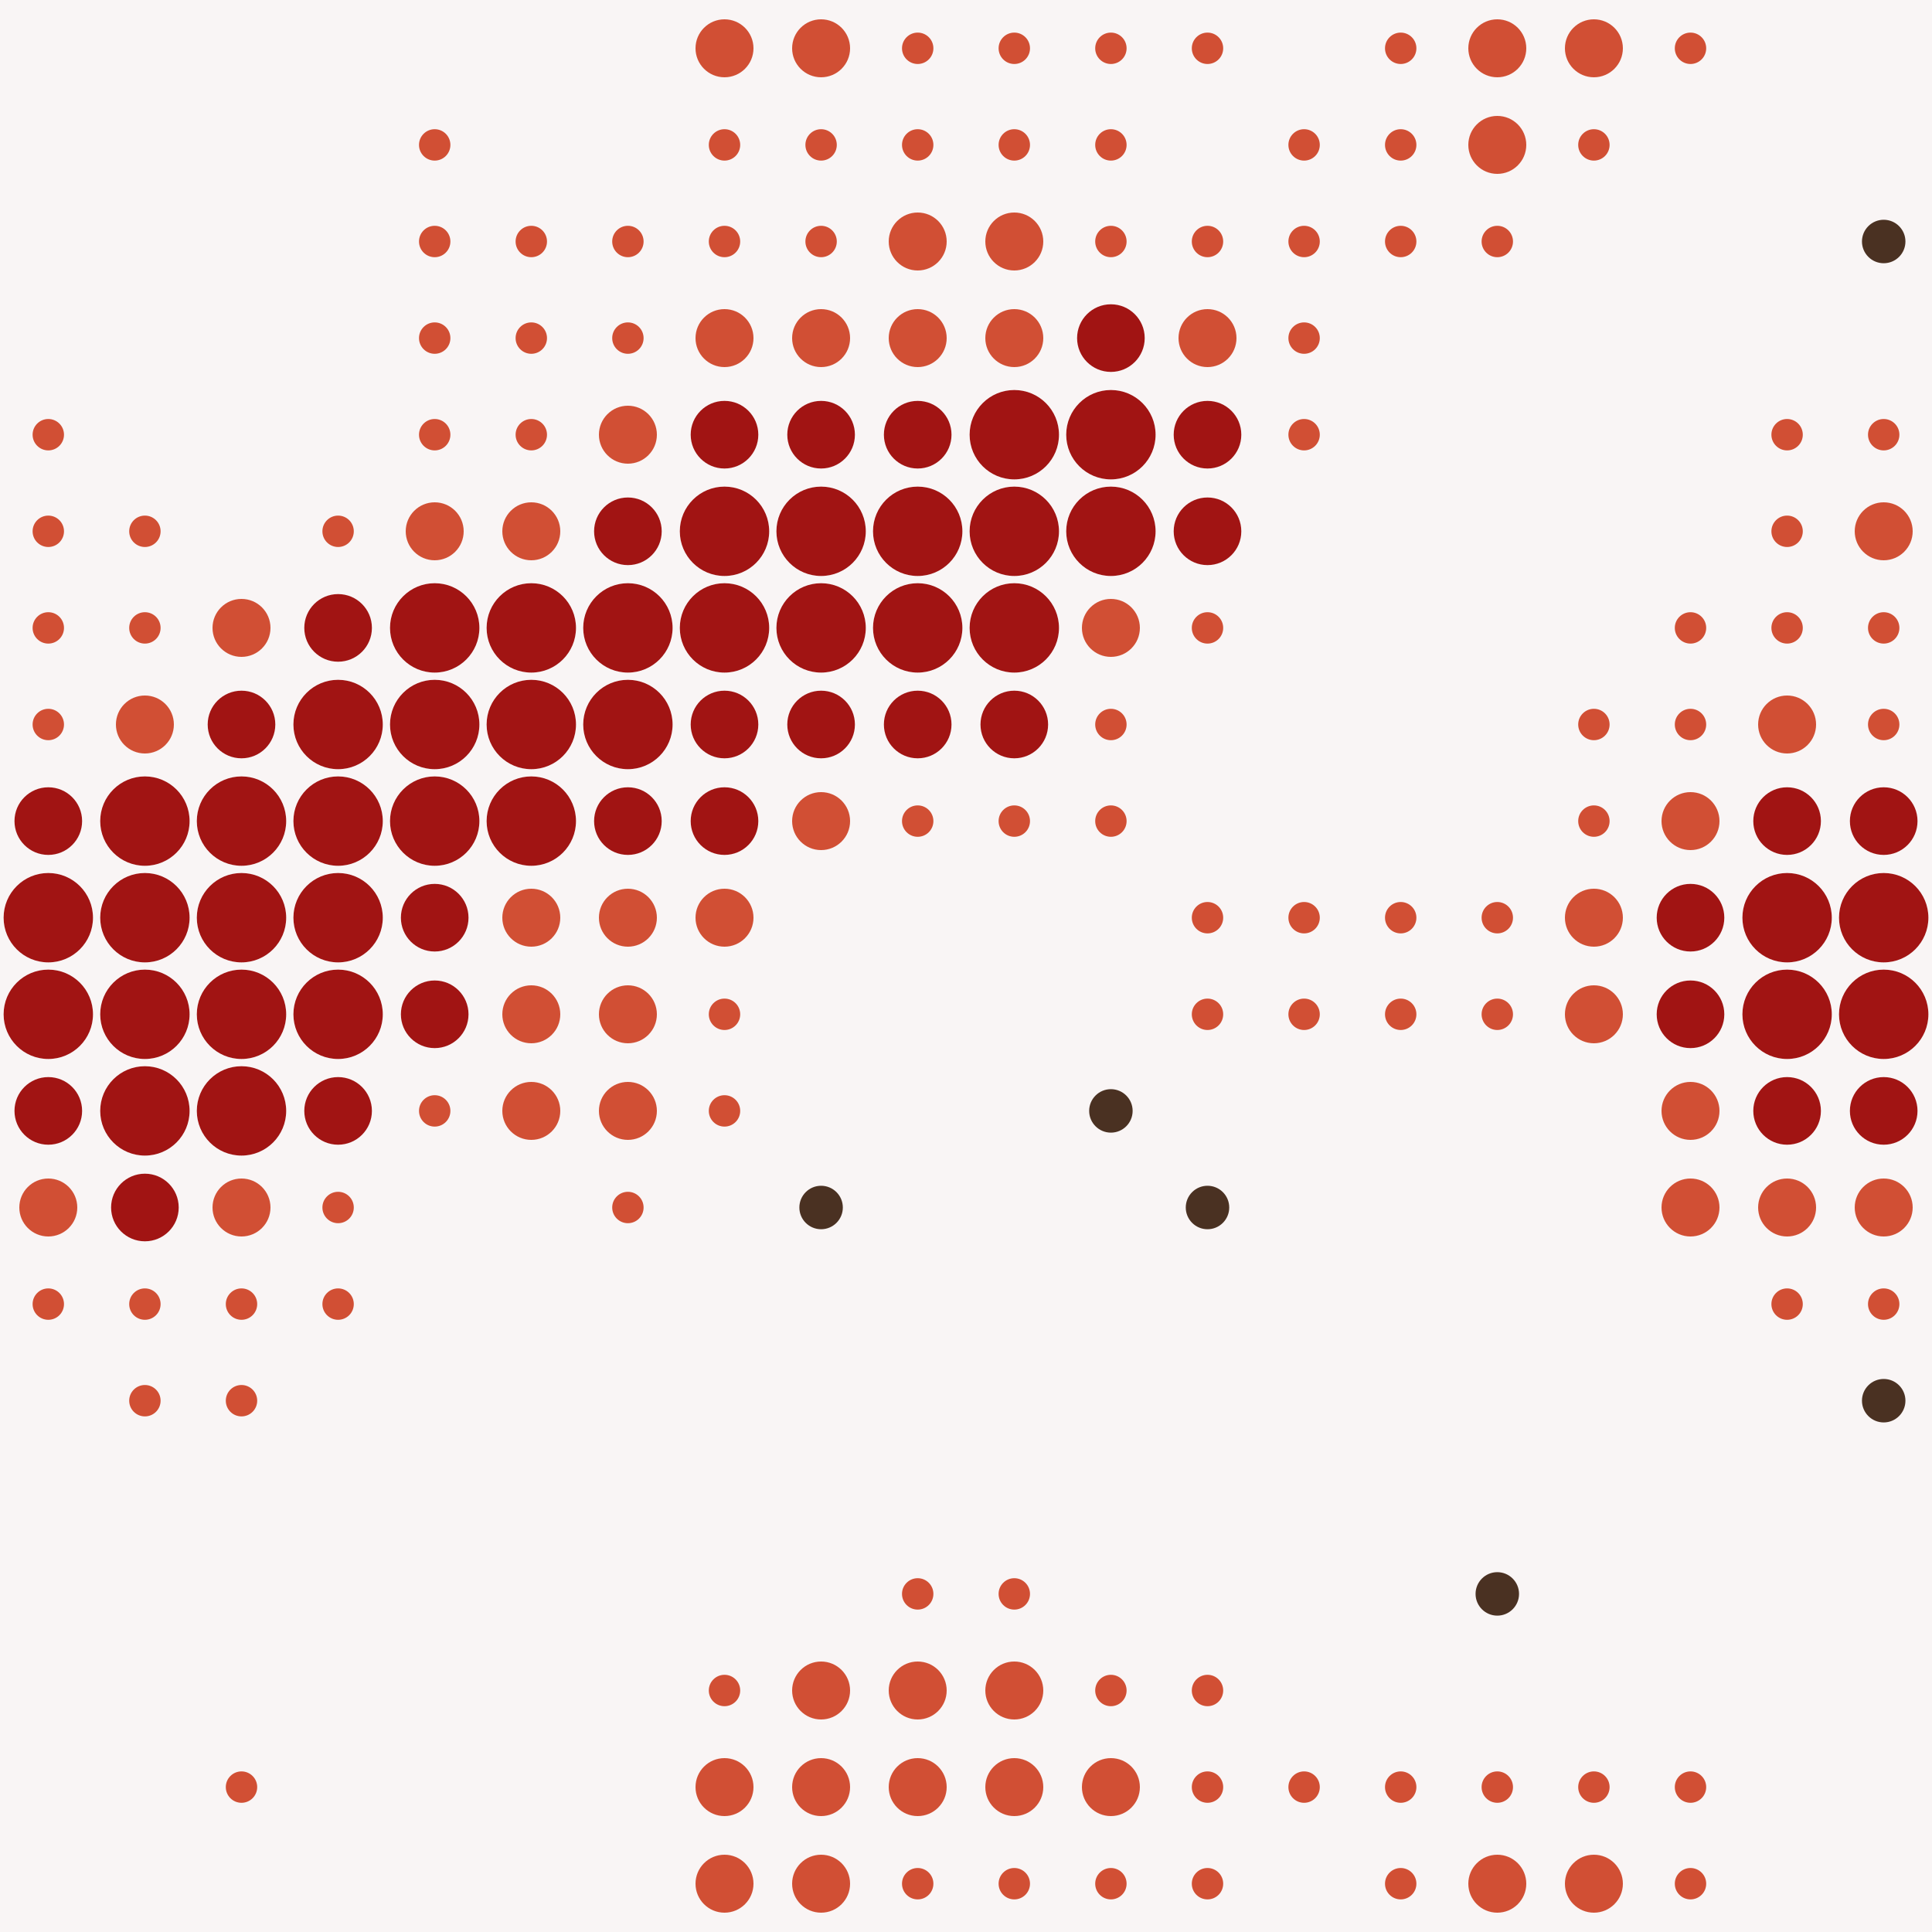
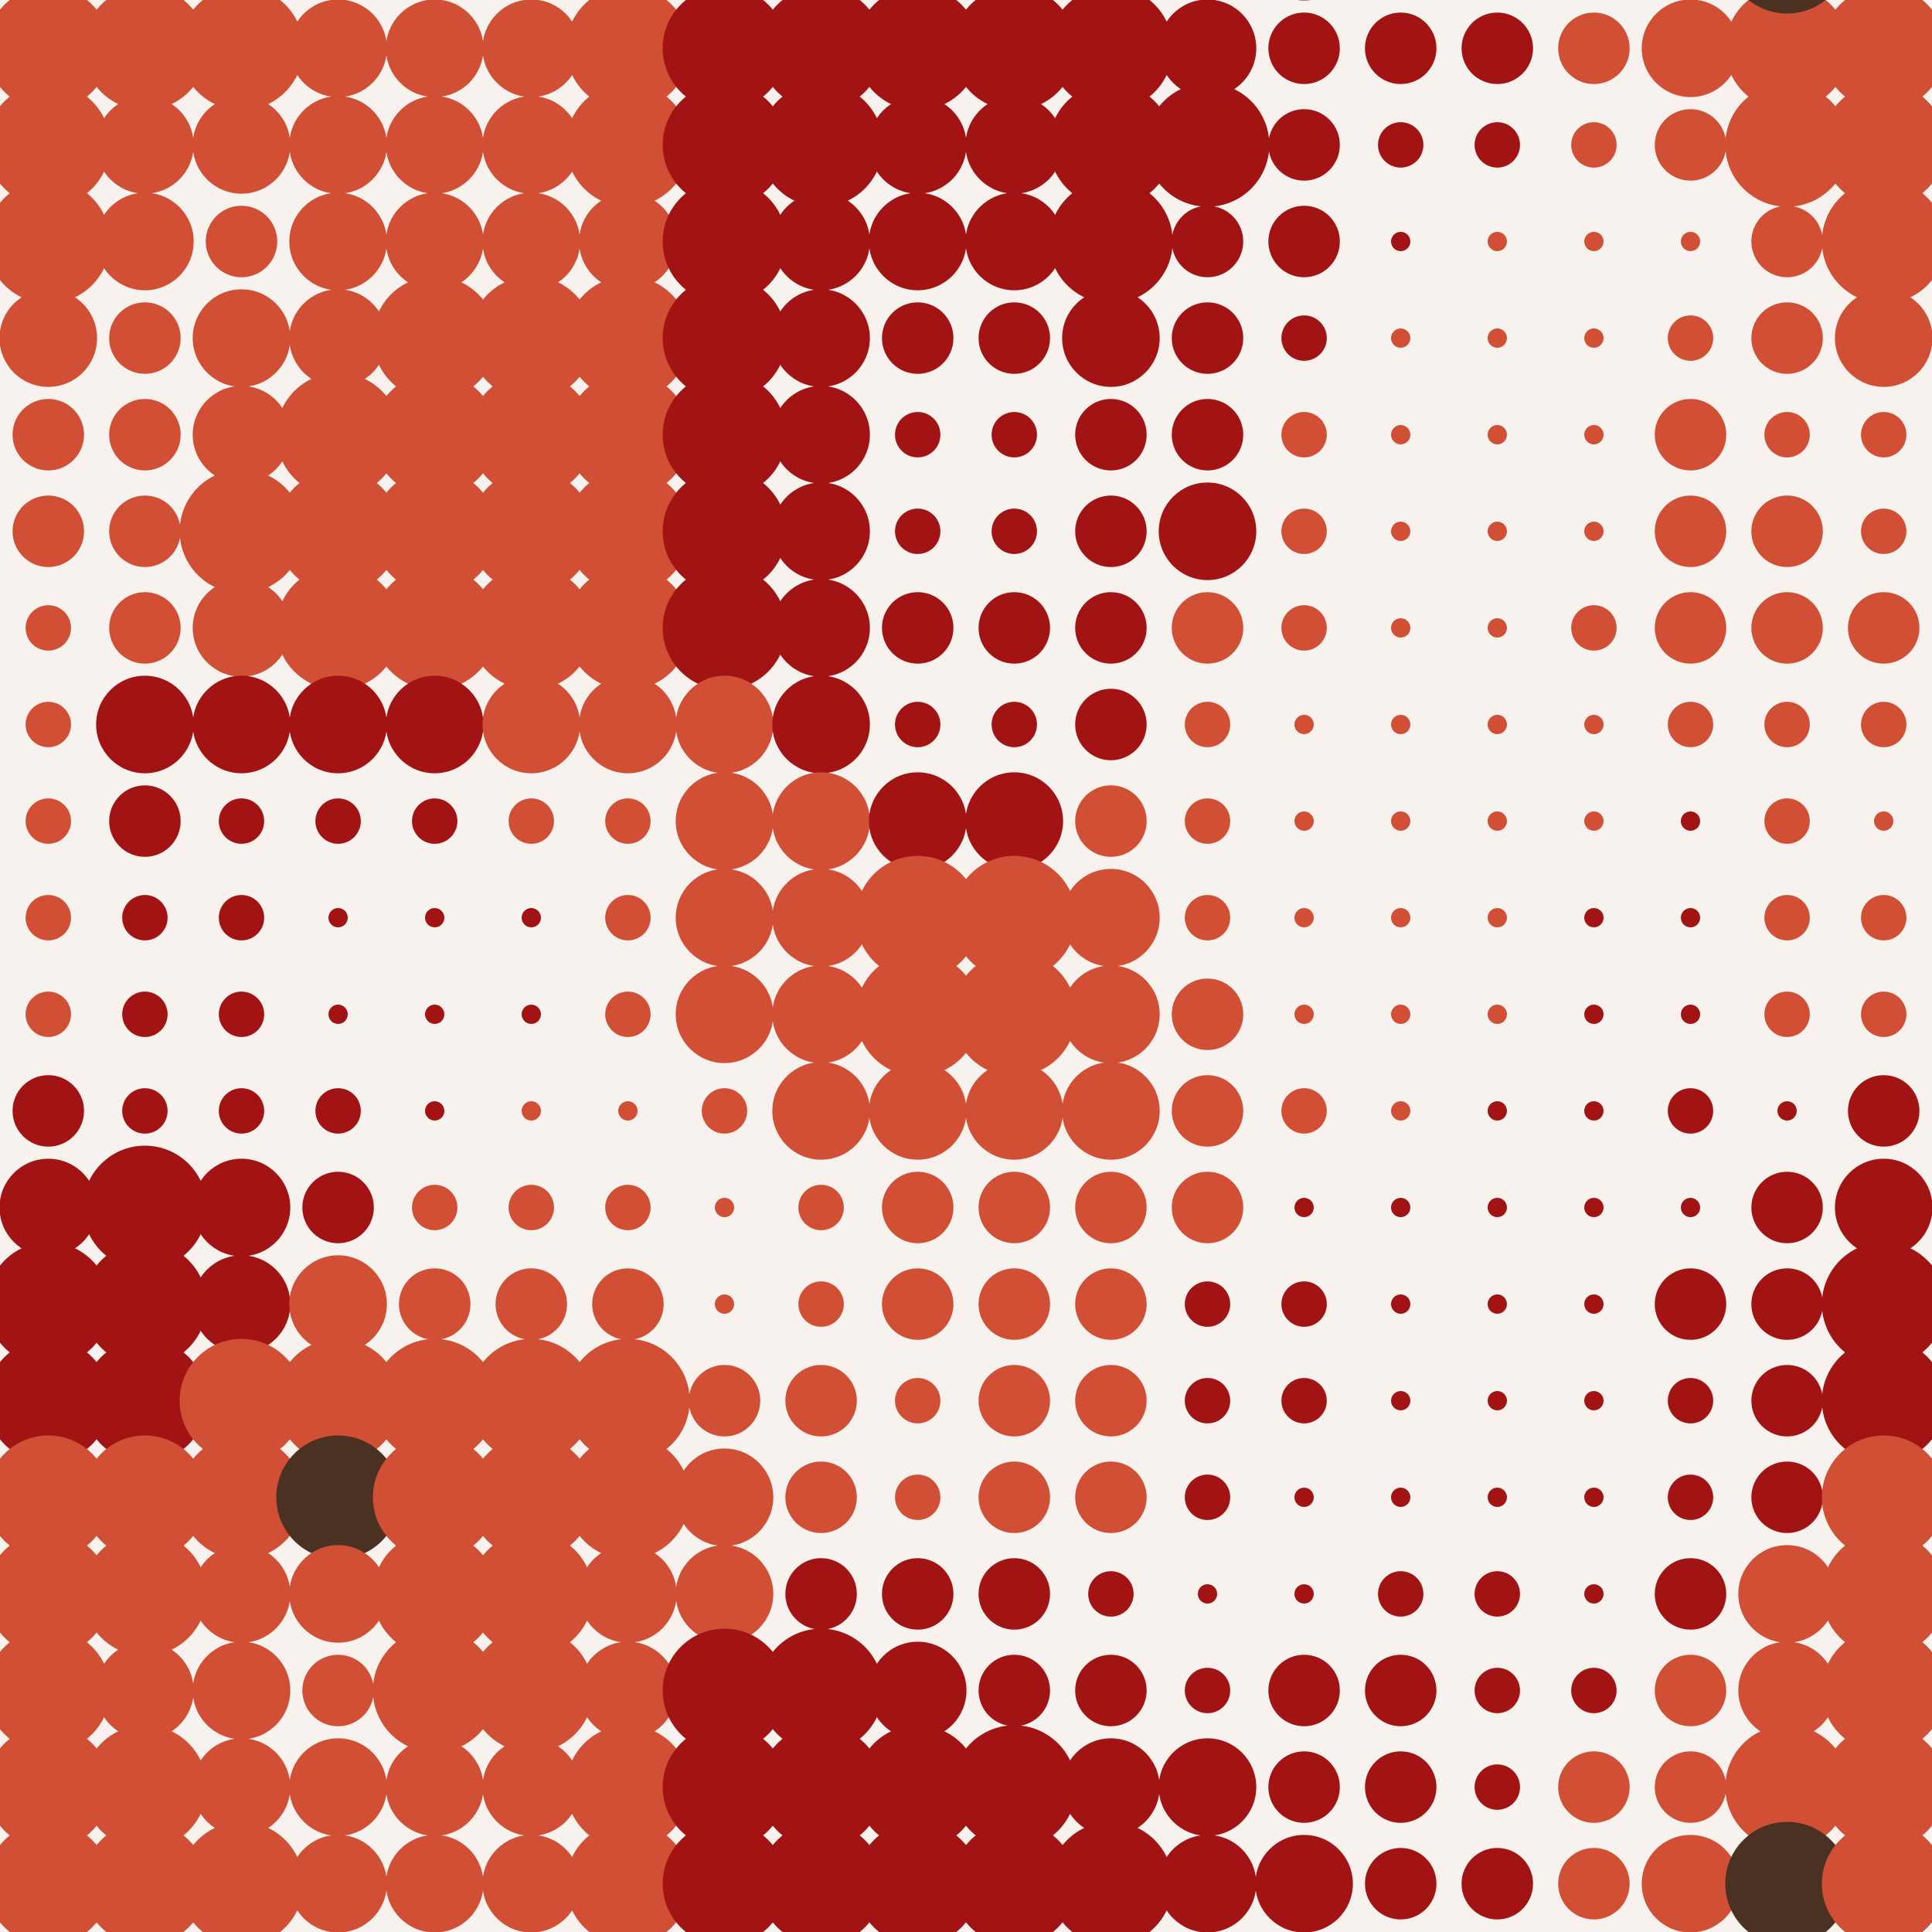
- <svg xmlns="http://www.w3.org/2000/svg" width="160" height="160" viewBox="0 0 160 160">
-   <rect width="160" height="160" fill="#f9f5f5" />
-   <circle cx="60" cy="4" r="2.4" fill="#d14f34" />
-   <circle cx="68" cy="4" r="2.4" fill="#d14f34" />
-   <circle cx="76" cy="4" r="1.3" fill="#d14f34" />
-   <circle cx="84" cy="4" r="1.3" fill="#d14f34" />
-   <circle cx="92" cy="4" r="1.3" fill="#d14f34" />
-   <circle cx="100" cy="4" r="1.3" fill="#d14f34" />
-   <circle cx="116" cy="4" r="1.3" fill="#d14f34" />
-   <circle cx="124" cy="4" r="2.4" fill="#d14f34" />
-   <circle cx="132" cy="4" r="2.4" fill="#d14f34" />
-   <circle cx="140" cy="4" r="1.3" fill="#d14f34" />
-   <circle cx="36" cy="12" r="1.3" fill="#d14f34" />
-   <circle cx="60" cy="12" r="1.3" fill="#d14f34" />
-   <circle cx="68" cy="12" r="1.3" fill="#d14f34" />
-   <circle cx="76" cy="12" r="1.3" fill="#d14f34" />
-   <circle cx="84" cy="12" r="1.3" fill="#d14f34" />
-   <circle cx="92" cy="12" r="1.3" fill="#d14f34" />
-   <circle cx="108" cy="12" r="1.3" fill="#d14f34" />
-   <circle cx="116" cy="12" r="1.3" fill="#d14f34" />
-   <circle cx="124" cy="12" r="2.4" fill="#d14f34" />
-   <circle cx="132" cy="12" r="1.3" fill="#d14f34" />
-   <circle cx="36" cy="20" r="1.3" fill="#d14f34" />
-   <circle cx="44" cy="20" r="1.3" fill="#d14f34" />
-   <circle cx="52" cy="20" r="1.3" fill="#d14f34" />
-   <circle cx="60" cy="20" r="1.3" fill="#d14f34" />
-   <circle cx="68" cy="20" r="1.3" fill="#d14f34" />
-   <circle cx="76" cy="20" r="2.4" fill="#d14f34" />
-   <circle cx="84" cy="20" r="2.4" fill="#d14f34" />
-   <circle cx="92" cy="20" r="1.3" fill="#d14f34" />
-   <circle cx="100" cy="20" r="1.3" fill="#d14f34" />
-   <circle cx="108" cy="20" r="1.3" fill="#d14f34" />
-   <circle cx="116" cy="20" r="1.3" fill="#d14f34" />
-   <circle cx="124" cy="20" r="1.3" fill="#d14f34" />
-   <circle cx="36" cy="28" r="1.3" fill="#d14f34" />
-   <circle cx="44" cy="28" r="1.3" fill="#d14f34" />
-   <circle cx="52" cy="28" r="1.3" fill="#d14f34" />
-   <circle cx="60" cy="28" r="2.4" fill="#d14f34" />
-   <circle cx="68" cy="28" r="2.4" fill="#d14f34" />
-   <circle cx="76" cy="28" r="2.4" fill="#d14f34" />
-   <circle cx="84" cy="28" r="2.4" fill="#d14f34" />
-   <circle cx="92" cy="28" r="2.8" fill="#a11413" />
-   <circle cx="100" cy="28" r="2.4" fill="#d14f34" />
-   <circle cx="108" cy="28" r="1.3" fill="#d14f34" />
-   <circle cx="4" cy="36" r="1.3" fill="#d14f34" />
-   <circle cx="36" cy="36" r="1.3" fill="#d14f34" />
-   <circle cx="44" cy="36" r="1.3" fill="#d14f34" />
-   <circle cx="52" cy="36" r="2.4" fill="#d14f34" />
-   <circle cx="60" cy="36" r="2.8" fill="#a11413" />
-   <circle cx="68" cy="36" r="2.8" fill="#a11413" />
-   <circle cx="76" cy="36" r="2.8" fill="#a11413" />
-   <circle cx="84" cy="36" r="3.7" fill="#a11413" />
-   <circle cx="92" cy="36" r="3.7" fill="#a11413" />
-   <circle cx="100" cy="36" r="2.8" fill="#a11413" />
-   <circle cx="108" cy="36" r="1.3" fill="#d14f34" />
-   <circle cx="148" cy="36" r="1.3" fill="#d14f34" />
-   <circle cx="156" cy="36" r="1.3" fill="#d14f34" />
-   <circle cx="4" cy="44" r="1.3" fill="#d14f34" />
-   <circle cx="12" cy="44" r="1.3" fill="#d14f34" />
-   <circle cx="28" cy="44" r="1.3" fill="#d14f34" />
-   <circle cx="36" cy="44" r="2.4" fill="#d14f34" />
-   <circle cx="44" cy="44" r="2.4" fill="#d14f34" />
-   <circle cx="52" cy="44" r="2.8" fill="#a11413" />
-   <circle cx="60" cy="44" r="3.7" fill="#a11413" />
-   <circle cx="68" cy="44" r="3.7" fill="#a11413" />
-   <circle cx="76" cy="44" r="3.7" fill="#a11413" />
-   <circle cx="84" cy="44" r="3.7" fill="#a11413" />
-   <circle cx="92" cy="44" r="3.7" fill="#a11413" />
-   <circle cx="100" cy="44" r="2.8" fill="#a11413" />
-   <circle cx="148" cy="44" r="1.3" fill="#d14f34" />
-   <circle cx="156" cy="44" r="2.4" fill="#d14f34" />
-   <circle cx="4" cy="52" r="1.3" fill="#d14f34" />
-   <circle cx="12" cy="52" r="1.3" fill="#d14f34" />
-   <circle cx="20" cy="52" r="2.4" fill="#d14f34" />
-   <circle cx="28" cy="52" r="2.8" fill="#a11413" />
-   <circle cx="36" cy="52" r="3.7" fill="#a11413" />
-   <circle cx="44" cy="52" r="3.7" fill="#a11413" />
-   <circle cx="52" cy="52" r="3.7" fill="#a11413" />
-   <circle cx="60" cy="52" r="3.7" fill="#a11413" />
-   <circle cx="68" cy="52" r="3.7" fill="#a11413" />
-   <circle cx="76" cy="52" r="3.7" fill="#a11413" />
-   <circle cx="84" cy="52" r="3.7" fill="#a11413" />
-   <circle cx="92" cy="52" r="2.4" fill="#d14f34" />
-   <circle cx="100" cy="52" r="1.3" fill="#d14f34" />
-   <circle cx="140" cy="52" r="1.3" fill="#d14f34" />
-   <circle cx="148" cy="52" r="1.3" fill="#d14f34" />
-   <circle cx="156" cy="52" r="1.3" fill="#d14f34" />
-   <circle cx="4" cy="60" r="1.3" fill="#d14f34" />
-   <circle cx="12" cy="60" r="2.4" fill="#d14f34" />
-   <circle cx="20" cy="60" r="2.8" fill="#a11413" />
-   <circle cx="28" cy="60" r="3.7" fill="#a11413" />
-   <circle cx="36" cy="60" r="3.7" fill="#a11413" />
-   <circle cx="44" cy="60" r="3.7" fill="#a11413" />
-   <circle cx="52" cy="60" r="3.7" fill="#a11413" />
-   <circle cx="60" cy="60" r="2.8" fill="#a11413" />
-   <circle cx="68" cy="60" r="2.8" fill="#a11413" />
-   <circle cx="76" cy="60" r="2.8" fill="#a11413" />
-   <circle cx="84" cy="60" r="2.8" fill="#a11413" />
-   <circle cx="92" cy="60" r="1.3" fill="#d14f34" />
-   <circle cx="132" cy="60" r="1.3" fill="#d14f34" />
-   <circle cx="140" cy="60" r="1.3" fill="#d14f34" />
-   <circle cx="148" cy="60" r="2.4" fill="#d14f34" />
-   <circle cx="156" cy="60" r="1.3" fill="#d14f34" />
-   <circle cx="4" cy="68" r="2.8" fill="#a11413" />
-   <circle cx="12" cy="68" r="3.7" fill="#a11413" />
-   <circle cx="20" cy="68" r="3.7" fill="#a11413" />
-   <circle cx="28" cy="68" r="3.7" fill="#a11413" />
-   <circle cx="36" cy="68" r="3.7" fill="#a11413" />
-   <circle cx="44" cy="68" r="3.7" fill="#a11413" />
-   <circle cx="52" cy="68" r="2.8" fill="#a11413" />
-   <circle cx="60" cy="68" r="2.8" fill="#a11413" />
-   <circle cx="68" cy="68" r="2.4" fill="#d14f34" />
-   <circle cx="76" cy="68" r="1.3" fill="#d14f34" />
-   <circle cx="84" cy="68" r="1.3" fill="#d14f34" />
-   <circle cx="92" cy="68" r="1.3" fill="#d14f34" />
-   <circle cx="132" cy="68" r="1.3" fill="#d14f34" />
-   <circle cx="140" cy="68" r="2.4" fill="#d14f34" />
-   <circle cx="148" cy="68" r="2.8" fill="#a11413" />
-   <circle cx="156" cy="68" r="2.8" fill="#a11413" />
-   <circle cx="4" cy="76" r="3.7" fill="#a11413" />
-   <circle cx="12" cy="76" r="3.7" fill="#a11413" />
-   <circle cx="20" cy="76" r="3.7" fill="#a11413" />
-   <circle cx="28" cy="76" r="3.7" fill="#a11413" />
-   <circle cx="36" cy="76" r="2.8" fill="#a11413" />
-   <circle cx="44" cy="76" r="2.4" fill="#d14f34" />
-   <circle cx="52" cy="76" r="2.4" fill="#d14f34" />
-   <circle cx="60" cy="76" r="2.4" fill="#d14f34" />
-   <circle cx="100" cy="76" r="1.3" fill="#d14f34" />
-   <circle cx="108" cy="76" r="1.3" fill="#d14f34" />
-   <circle cx="116" cy="76" r="1.3" fill="#d14f34" />
-   <circle cx="124" cy="76" r="1.3" fill="#d14f34" />
-   <circle cx="132" cy="76" r="2.4" fill="#d14f34" />
-   <circle cx="140" cy="76" r="2.8" fill="#a11413" />
-   <circle cx="148" cy="76" r="3.7" fill="#a11413" />
-   <circle cx="156" cy="76" r="3.7" fill="#a11413" />
-   <circle cx="4" cy="84" r="3.7" fill="#a11413" />
-   <circle cx="12" cy="84" r="3.7" fill="#a11413" />
-   <circle cx="20" cy="84" r="3.7" fill="#a11413" />
-   <circle cx="28" cy="84" r="3.7" fill="#a11413" />
-   <circle cx="36" cy="84" r="2.8" fill="#a11413" />
-   <circle cx="44" cy="84" r="2.4" fill="#d14f34" />
-   <circle cx="52" cy="84" r="2.4" fill="#d14f34" />
-   <circle cx="60" cy="84" r="1.3" fill="#d14f34" />
-   <circle cx="100" cy="84" r="1.3" fill="#d14f34" />
-   <circle cx="108" cy="84" r="1.3" fill="#d14f34" />
-   <circle cx="116" cy="84" r="1.3" fill="#d14f34" />
-   <circle cx="124" cy="84" r="1.3" fill="#d14f34" />
-   <circle cx="132" cy="84" r="2.4" fill="#d14f34" />
-   <circle cx="140" cy="84" r="2.8" fill="#a11413" />
-   <circle cx="148" cy="84" r="3.7" fill="#a11413" />
-   <circle cx="156" cy="84" r="3.7" fill="#a11413" />
-   <circle cx="4" cy="92" r="2.8" fill="#a11413" />
-   <circle cx="12" cy="92" r="3.7" fill="#a11413" />
-   <circle cx="20" cy="92" r="3.7" fill="#a11413" />
-   <circle cx="28" cy="92" r="2.8" fill="#a11413" />
-   <circle cx="36" cy="92" r="1.3" fill="#d14f34" />
-   <circle cx="44" cy="92" r="2.4" fill="#d14f34" />
-   <circle cx="52" cy="92" r="2.4" fill="#d14f34" />
-   <circle cx="60" cy="92" r="1.3" fill="#d14f34" />
-   <circle cx="140" cy="92" r="2.4" fill="#d14f34" />
-   <circle cx="148" cy="92" r="2.8" fill="#a11413" />
-   <circle cx="156" cy="92" r="2.8" fill="#a11413" />
-   <circle cx="4" cy="100" r="2.4" fill="#d14f34" />
-   <circle cx="12" cy="100" r="2.8" fill="#a11413" />
-   <circle cx="20" cy="100" r="2.4" fill="#d14f34" />
-   <circle cx="28" cy="100" r="1.3" fill="#d14f34" />
-   <circle cx="52" cy="100" r="1.3" fill="#d14f34" />
-   <circle cx="140" cy="100" r="2.4" fill="#d14f34" />
-   <circle cx="148" cy="100" r="2.4" fill="#d14f34" />
-   <circle cx="156" cy="100" r="2.4" fill="#d14f34" />
-   <circle cx="4" cy="108" r="1.3" fill="#d14f34" />
-   <circle cx="12" cy="108" r="1.3" fill="#d14f34" />
-   <circle cx="20" cy="108" r="1.3" fill="#d14f34" />
-   <circle cx="28" cy="108" r="1.3" fill="#d14f34" />
-   <circle cx="148" cy="108" r="1.3" fill="#d14f34" />
-   <circle cx="156" cy="108" r="1.3" fill="#d14f34" />
-   <circle cx="12" cy="116" r="1.3" fill="#d14f34" />
-   <circle cx="20" cy="116" r="1.3" fill="#d14f34" />
-   <circle cx="76" cy="132" r="1.3" fill="#d14f34" />
-   <circle cx="84" cy="132" r="1.3" fill="#d14f34" />
-   <circle cx="60" cy="140" r="1.3" fill="#d14f34" />
-   <circle cx="68" cy="140" r="2.4" fill="#d14f34" />
-   <circle cx="76" cy="140" r="2.4" fill="#d14f34" />
-   <circle cx="84" cy="140" r="2.4" fill="#d14f34" />
-   <circle cx="92" cy="140" r="1.3" fill="#d14f34" />
-   <circle cx="100" cy="140" r="1.3" fill="#d14f34" />
-   <circle cx="20" cy="148" r="1.3" fill="#d14f34" />
-   <circle cx="60" cy="148" r="2.4" fill="#d14f34" />
-   <circle cx="68" cy="148" r="2.4" fill="#d14f34" />
-   <circle cx="76" cy="148" r="2.4" fill="#d14f34" />
-   <circle cx="84" cy="148" r="2.4" fill="#d14f34" />
-   <circle cx="92" cy="148" r="2.4" fill="#d14f34" />
-   <circle cx="100" cy="148" r="1.3" fill="#d14f34" />
-   <circle cx="108" cy="148" r="1.3" fill="#d14f34" />
-   <circle cx="116" cy="148" r="1.3" fill="#d14f34" />
-   <circle cx="124" cy="148" r="1.3" fill="#d14f34" />
-   <circle cx="132" cy="148" r="1.3" fill="#d14f34" />
-   <circle cx="140" cy="148" r="1.3" fill="#d14f34" />
-   <circle cx="60" cy="156" r="2.4" fill="#d14f34" />
-   <circle cx="68" cy="156" r="2.4" fill="#d14f34" />
-   <circle cx="76" cy="156" r="1.3" fill="#d14f34" />
-   <circle cx="84" cy="156" r="1.3" fill="#d14f34" />
-   <circle cx="92" cy="156" r="1.3" fill="#d14f34" />
-   <circle cx="100" cy="156" r="1.3" fill="#d14f34" />
-   <circle cx="116" cy="156" r="1.3" fill="#d14f34" />
-   <circle cx="124" cy="156" r="2.4" fill="#d14f34" />
-   <circle cx="132" cy="156" r="2.4" fill="#d14f34" />
-   <circle cx="140" cy="156" r="1.3" fill="#d14f34" />
-   <circle cx="156" cy="116" r="1.8" fill="#4a3122" />
-   <circle cx="92" cy="92" r="1.8" fill="#4a3122" />
-   <circle cx="100" cy="100" r="1.8" fill="#4a3122" />
-   <circle cx="156" cy="20" r="1.8" fill="#4a3122" />
-   <circle cx="124" cy="132" r="1.8" fill="#4a3122" />
-   <circle cx="68" cy="100" r="1.8" fill="#4a3122" />
+ <svg xmlns="http://www.w3.org/2000/svg" viewBox="0 0 160 160" width="160" height="160">
+   <rect width="160" height="160" fill="#f7f2ee" />
+   <circle cx="4" cy="4" r="5.12" fill="#d14f34" />
+   <circle cx="4" cy="164" r="5.12" fill="#d14f34" />
+   <circle cx="164" cy="4" r="5.12" fill="#d14f34" />
+   <circle cx="164" cy="164" r="5.12" fill="#d14f34" />
+   <circle cx="12" cy="4" r="5.12" fill="#d14f34" />
+   <circle cx="12" cy="164" r="5.12" fill="#d14f34" />
+   <circle cx="20" cy="4" r="5.12" fill="#d14f34" />
+   <circle cx="20" cy="164" r="5.12" fill="#d14f34" />
+   <circle cx="28" cy="4" r="4.04" fill="#d14f34" />
+   <circle cx="28" cy="164" r="4.04" fill="#d14f34" />
+   <circle cx="36" cy="4" r="4.04" fill="#d14f34" />
+   <circle cx="36" cy="164" r="4.04" fill="#d14f34" />
+   <circle cx="44" cy="4" r="4.04" fill="#d14f34" />
+   <circle cx="44" cy="164" r="4.04" fill="#d14f34" />
+   <circle cx="52" cy="4" r="5.12" fill="#d14f34" />
+   <circle cx="52" cy="164" r="5.12" fill="#d14f34" />
+   <circle cx="60" cy="4" r="5.12" fill="#a11413" />
+   <circle cx="60" cy="164" r="5.12" fill="#a11413" />
+   <circle cx="68" cy="4" r="5.12" fill="#a11413" />
+   <circle cx="68" cy="164" r="5.12" fill="#a11413" />
+   <circle cx="76" cy="4" r="5.12" fill="#a11413" />
+   <circle cx="76" cy="164" r="5.12" fill="#a11413" />
+   <circle cx="84" cy="4" r="5.12" fill="#a11413" />
+   <circle cx="84" cy="164" r="5.12" fill="#a11413" />
+   <circle cx="92" cy="4" r="5.12" fill="#a11413" />
+   <circle cx="92" cy="164" r="5.12" fill="#a11413" />
+   <circle cx="100" cy="4" r="4.04" fill="#a11413" />
+   <circle cx="100" cy="164" r="4.04" fill="#a11413" />
+   <circle cx="108" cy="4" r="2.96" fill="#a11413" />
+   <circle cx="116" cy="4" r="2.96" fill="#a11413" />
+   <circle cx="124" cy="4" r="2.96" fill="#a11413" />
+   <circle cx="132" cy="4" r="2.96" fill="#d14f34" />
+   <circle cx="140" cy="4" r="4.04" fill="#d14f34" />
+   <circle cx="140" cy="164" r="4.04" fill="#d14f34" />
+   <circle cx="148" cy="4" r="5.12" fill="#d14f34" />
+   <circle cx="148" cy="164" r="5.12" fill="#d14f34" />
+   <circle cx="156" cy="4" r="5.12" fill="#d14f34" />
+   <circle cx="156" cy="164" r="5.12" fill="#d14f34" />
+   <circle cx="-4" cy="4" r="5.12" fill="#d14f34" />
+   <circle cx="-4" cy="164" r="5.12" fill="#d14f34" />
+   <circle cx="4" cy="12" r="5.12" fill="#d14f34" />
+   <circle cx="164" cy="12" r="5.12" fill="#d14f34" />
+   <circle cx="12" cy="12" r="4.04" fill="#d14f34" />
+   <circle cx="20" cy="12" r="4.04" fill="#d14f34" />
+   <circle cx="28" cy="12" r="4.04" fill="#d14f34" />
+   <circle cx="36" cy="12" r="4.04" fill="#d14f34" />
+   <circle cx="44" cy="12" r="4.04" fill="#d14f34" />
+   <circle cx="52" cy="12" r="5.12" fill="#d14f34" />
+   <circle cx="60" cy="12" r="5.12" fill="#a11413" />
+   <circle cx="68" cy="12" r="5.12" fill="#a11413" />
+   <circle cx="76" cy="12" r="4.04" fill="#a11413" />
+   <circle cx="84" cy="12" r="4.04" fill="#a11413" />
+   <circle cx="92" cy="12" r="5.12" fill="#a11413" />
+   <circle cx="100" cy="12" r="5.12" fill="#a11413" />
+   <circle cx="108" cy="12" r="2.96" fill="#a11413" />
+   <circle cx="116" cy="12" r="1.88" fill="#a11413" />
+   <circle cx="124" cy="12" r="1.88" fill="#a11413" />
+   <circle cx="132" cy="12" r="1.88" fill="#d14f34" />
+   <circle cx="140" cy="12" r="2.96" fill="#d14f34" />
+   <circle cx="148" cy="12" r="5.12" fill="#d14f34" />
+   <circle cx="156" cy="12" r="5.12" fill="#d14f34" />
+   <circle cx="-4" cy="12" r="5.12" fill="#d14f34" />
+   <circle cx="4" cy="20" r="5.12" fill="#d14f34" />
+   <circle cx="164" cy="20" r="5.12" fill="#d14f34" />
+   <circle cx="12" cy="20" r="4.04" fill="#d14f34" />
+   <circle cx="20" cy="20" r="2.96" fill="#d14f34" />
+   <circle cx="28" cy="20" r="4.04" fill="#d14f34" />
+   <circle cx="36" cy="20" r="4.04" fill="#d14f34" />
+   <circle cx="44" cy="20" r="4.04" fill="#d14f34" />
+   <circle cx="52" cy="20" r="4.04" fill="#d14f34" />
+   <circle cx="60" cy="20" r="5.12" fill="#a11413" />
+   <circle cx="68" cy="20" r="4.04" fill="#a11413" />
+   <circle cx="76" cy="20" r="4.04" fill="#a11413" />
+   <circle cx="84" cy="20" r="4.04" fill="#a11413" />
+   <circle cx="92" cy="20" r="5.12" fill="#a11413" />
+   <circle cx="100" cy="20" r="2.96" fill="#a11413" />
+   <circle cx="108" cy="20" r="2.96" fill="#a11413" />
+   <circle cx="116" cy="20" r="0.8" fill="#a11413" />
+   <circle cx="124" cy="20" r="0.8" fill="#d14f34" />
+   <circle cx="132" cy="20" r="0.8" fill="#d14f34" />
+   <circle cx="140" cy="20" r="0.8" fill="#d14f34" />
+   <circle cx="148" cy="20" r="2.96" fill="#d14f34" />
+   <circle cx="156" cy="20" r="5.12" fill="#d14f34" />
+   <circle cx="-4" cy="20" r="5.12" fill="#d14f34" />
+   <circle cx="4" cy="28" r="4.04" fill="#d14f34" />
+   <circle cx="164" cy="28" r="4.04" fill="#d14f34" />
+   <circle cx="12" cy="28" r="2.96" fill="#d14f34" />
+   <circle cx="20" cy="28" r="4.04" fill="#d14f34" />
+   <circle cx="28" cy="28" r="4.04" fill="#d14f34" />
+   <circle cx="36" cy="28" r="5.12" fill="#d14f34" />
+   <circle cx="44" cy="28" r="5.12" fill="#d14f34" />
+   <circle cx="52" cy="28" r="5.12" fill="#d14f34" />
+   <circle cx="60" cy="28" r="5.12" fill="#a11413" />
+   <circle cx="68" cy="28" r="4.04" fill="#a11413" />
+   <circle cx="76" cy="28" r="2.96" fill="#a11413" />
+   <circle cx="84" cy="28" r="2.96" fill="#a11413" />
+   <circle cx="92" cy="28" r="4.04" fill="#a11413" />
+   <circle cx="100" cy="28" r="2.96" fill="#a11413" />
+   <circle cx="108" cy="28" r="1.88" fill="#a11413" />
+   <circle cx="116" cy="28" r="0.8" fill="#d14f34" />
+   <circle cx="124" cy="28" r="0.8" fill="#d14f34" />
+   <circle cx="132" cy="28" r="0.8" fill="#d14f34" />
+   <circle cx="140" cy="28" r="1.88" fill="#d14f34" />
+   <circle cx="148" cy="28" r="2.96" fill="#d14f34" />
+   <circle cx="156" cy="28" r="4.04" fill="#d14f34" />
+   <circle cx="-4" cy="28" r="4.04" fill="#d14f34" />
+   <circle cx="4" cy="36" r="2.96" fill="#d14f34" />
+   <circle cx="12" cy="36" r="2.96" fill="#d14f34" />
+   <circle cx="20" cy="36" r="4.04" fill="#d14f34" />
+   <circle cx="28" cy="36" r="5.12" fill="#d14f34" />
+   <circle cx="36" cy="36" r="5.12" fill="#d14f34" />
+   <circle cx="44" cy="36" r="5.12" fill="#d14f34" />
+   <circle cx="52" cy="36" r="5.12" fill="#d14f34" />
+   <circle cx="60" cy="36" r="5.12" fill="#a11413" />
+   <circle cx="68" cy="36" r="4.04" fill="#a11413" />
+   <circle cx="76" cy="36" r="1.88" fill="#a11413" />
+   <circle cx="84" cy="36" r="1.88" fill="#a11413" />
+   <circle cx="92" cy="36" r="2.96" fill="#a11413" />
+   <circle cx="100" cy="36" r="2.96" fill="#a11413" />
+   <circle cx="108" cy="36" r="1.88" fill="#d14f34" />
+   <circle cx="116" cy="36" r="0.8" fill="#d14f34" />
+   <circle cx="124" cy="36" r="0.8" fill="#d14f34" />
+   <circle cx="132" cy="36" r="0.8" fill="#d14f34" />
+   <circle cx="140" cy="36" r="2.96" fill="#d14f34" />
+   <circle cx="148" cy="36" r="1.88" fill="#d14f34" />
+   <circle cx="156" cy="36" r="1.88" fill="#d14f34" />
+   <circle cx="4" cy="44" r="2.96" fill="#d14f34" />
+   <circle cx="12" cy="44" r="2.96" fill="#d14f34" />
+   <circle cx="20" cy="44" r="5.12" fill="#d14f34" />
+   <circle cx="28" cy="44" r="5.12" fill="#d14f34" />
+   <circle cx="36" cy="44" r="5.12" fill="#d14f34" />
+   <circle cx="44" cy="44" r="5.12" fill="#d14f34" />
+   <circle cx="52" cy="44" r="5.12" fill="#d14f34" />
+   <circle cx="60" cy="44" r="5.12" fill="#a11413" />
+   <circle cx="68" cy="44" r="4.04" fill="#a11413" />
+   <circle cx="76" cy="44" r="1.88" fill="#a11413" />
+   <circle cx="84" cy="44" r="1.88" fill="#a11413" />
+   <circle cx="92" cy="44" r="2.96" fill="#a11413" />
+   <circle cx="100" cy="44" r="4.04" fill="#a11413" />
+   <circle cx="108" cy="44" r="1.88" fill="#d14f34" />
+   <circle cx="116" cy="44" r="0.8" fill="#d14f34" />
+   <circle cx="124" cy="44" r="0.8" fill="#d14f34" />
+   <circle cx="132" cy="44" r="0.8" fill="#d14f34" />
+   <circle cx="140" cy="44" r="2.96" fill="#d14f34" />
+   <circle cx="148" cy="44" r="2.96" fill="#d14f34" />
+   <circle cx="156" cy="44" r="1.88" fill="#d14f34" />
+   <circle cx="4" cy="52" r="1.88" fill="#d14f34" />
+   <circle cx="12" cy="52" r="2.96" fill="#d14f34" />
+   <circle cx="20" cy="52" r="4.04" fill="#d14f34" />
+   <circle cx="28" cy="52" r="5.12" fill="#d14f34" />
+   <circle cx="36" cy="52" r="5.12" fill="#d14f34" />
+   <circle cx="44" cy="52" r="5.12" fill="#d14f34" />
+   <circle cx="52" cy="52" r="5.12" fill="#d14f34" />
+   <circle cx="60" cy="52" r="5.12" fill="#a11413" />
+   <circle cx="68" cy="52" r="4.04" fill="#a11413" />
+   <circle cx="76" cy="52" r="2.96" fill="#a11413" />
+   <circle cx="84" cy="52" r="2.96" fill="#a11413" />
+   <circle cx="92" cy="52" r="2.96" fill="#a11413" />
+   <circle cx="100" cy="52" r="2.96" fill="#d14f34" />
+   <circle cx="108" cy="52" r="1.88" fill="#d14f34" />
+   <circle cx="116" cy="52" r="0.8" fill="#d14f34" />
+   <circle cx="124" cy="52" r="0.8" fill="#d14f34" />
+   <circle cx="132" cy="52" r="1.88" fill="#d14f34" />
+   <circle cx="140" cy="52" r="2.96" fill="#d14f34" />
+   <circle cx="148" cy="52" r="2.96" fill="#d14f34" />
+   <circle cx="156" cy="52" r="2.96" fill="#d14f34" />
+   <circle cx="4" cy="60" r="1.88" fill="#d14f34" />
+   <circle cx="12" cy="60" r="4.04" fill="#a11413" />
+   <circle cx="20" cy="60" r="4.04" fill="#a11413" />
+   <circle cx="28" cy="60" r="4.04" fill="#a11413" />
+   <circle cx="36" cy="60" r="4.04" fill="#a11413" />
+   <circle cx="44" cy="60" r="4.04" fill="#d14f34" />
+   <circle cx="52" cy="60" r="4.04" fill="#d14f34" />
+   <circle cx="60" cy="60" r="4.04" fill="#d14f34" />
+   <circle cx="68" cy="60" r="4.04" fill="#a11413" />
+   <circle cx="76" cy="60" r="1.88" fill="#a11413" />
+   <circle cx="84" cy="60" r="1.88" fill="#a11413" />
+   <circle cx="92" cy="60" r="2.96" fill="#a11413" />
+   <circle cx="100" cy="60" r="1.88" fill="#d14f34" />
+   <circle cx="108" cy="60" r="0.8" fill="#d14f34" />
+   <circle cx="116" cy="60" r="0.8" fill="#d14f34" />
+   <circle cx="124" cy="60" r="0.8" fill="#d14f34" />
+   <circle cx="132" cy="60" r="0.8" fill="#d14f34" />
+   <circle cx="140" cy="60" r="1.88" fill="#d14f34" />
+   <circle cx="148" cy="60" r="1.88" fill="#d14f34" />
+   <circle cx="156" cy="60" r="1.88" fill="#d14f34" />
+   <circle cx="4" cy="68" r="1.88" fill="#d14f34" />
+   <circle cx="12" cy="68" r="2.96" fill="#a11413" />
+   <circle cx="20" cy="68" r="1.88" fill="#a11413" />
+   <circle cx="28" cy="68" r="1.88" fill="#a11413" />
+   <circle cx="36" cy="68" r="1.88" fill="#a11413" />
+   <circle cx="44" cy="68" r="1.88" fill="#d14f34" />
+   <circle cx="52" cy="68" r="1.88" fill="#d14f34" />
+   <circle cx="60" cy="68" r="4.04" fill="#d14f34" />
+   <circle cx="68" cy="68" r="4.04" fill="#d14f34" />
+   <circle cx="76" cy="68" r="4.04" fill="#a11413" />
+   <circle cx="84" cy="68" r="4.04" fill="#a11413" />
+   <circle cx="92" cy="68" r="2.96" fill="#d14f34" />
+   <circle cx="100" cy="68" r="1.88" fill="#d14f34" />
+   <circle cx="108" cy="68" r="0.8" fill="#d14f34" />
+   <circle cx="116" cy="68" r="0.8" fill="#d14f34" />
+   <circle cx="124" cy="68" r="0.8" fill="#d14f34" />
+   <circle cx="132" cy="68" r="0.8" fill="#d14f34" />
+   <circle cx="140" cy="68" r="0.8" fill="#a11413" />
+   <circle cx="148" cy="68" r="1.88" fill="#d14f34" />
+   <circle cx="156" cy="68" r="0.8" fill="#d14f34" />
+   <circle cx="4" cy="76" r="1.88" fill="#d14f34" />
+   <circle cx="12" cy="76" r="1.88" fill="#a11413" />
+   <circle cx="20" cy="76" r="1.88" fill="#a11413" />
+   <circle cx="28" cy="76" r="0.8" fill="#a11413" />
+   <circle cx="36" cy="76" r="0.8" fill="#a11413" />
+   <circle cx="44" cy="76" r="0.8" fill="#a11413" />
+   <circle cx="52" cy="76" r="1.88" fill="#d14f34" />
+   <circle cx="60" cy="76" r="4.04" fill="#d14f34" />
+   <circle cx="68" cy="76" r="4.04" fill="#d14f34" />
+   <circle cx="76" cy="76" r="5.12" fill="#d14f34" />
+   <circle cx="84" cy="76" r="5.12" fill="#d14f34" />
+   <circle cx="92" cy="76" r="4.04" fill="#d14f34" />
+   <circle cx="100" cy="76" r="1.88" fill="#d14f34" />
+   <circle cx="108" cy="76" r="0.8" fill="#d14f34" />
+   <circle cx="116" cy="76" r="0.8" fill="#d14f34" />
+   <circle cx="124" cy="76" r="0.8" fill="#d14f34" />
+   <circle cx="132" cy="76" r="0.8" fill="#a11413" />
+   <circle cx="140" cy="76" r="0.8" fill="#a11413" />
+   <circle cx="148" cy="76" r="1.88" fill="#d14f34" />
+   <circle cx="156" cy="76" r="1.88" fill="#d14f34" />
+   <circle cx="4" cy="84" r="1.88" fill="#d14f34" />
+   <circle cx="12" cy="84" r="1.88" fill="#a11413" />
+   <circle cx="20" cy="84" r="1.88" fill="#a11413" />
+   <circle cx="28" cy="84" r="0.8" fill="#a11413" />
+   <circle cx="36" cy="84" r="0.8" fill="#a11413" />
+   <circle cx="44" cy="84" r="0.8" fill="#a11413" />
+   <circle cx="52" cy="84" r="1.88" fill="#d14f34" />
+   <circle cx="60" cy="84" r="4.04" fill="#d14f34" />
+   <circle cx="68" cy="84" r="4.04" fill="#d14f34" />
+   <circle cx="76" cy="84" r="5.12" fill="#d14f34" />
+   <circle cx="84" cy="84" r="5.12" fill="#d14f34" />
+   <circle cx="92" cy="84" r="4.04" fill="#d14f34" />
+   <circle cx="100" cy="84" r="2.96" fill="#d14f34" />
+   <circle cx="108" cy="84" r="0.8" fill="#d14f34" />
+   <circle cx="116" cy="84" r="0.8" fill="#d14f34" />
+   <circle cx="124" cy="84" r="0.8" fill="#d14f34" />
+   <circle cx="132" cy="84" r="0.8" fill="#a11413" />
+   <circle cx="140" cy="84" r="0.8" fill="#a11413" />
+   <circle cx="148" cy="84" r="1.88" fill="#d14f34" />
+   <circle cx="156" cy="84" r="1.88" fill="#d14f34" />
+   <circle cx="4" cy="92" r="2.96" fill="#a11413" />
+   <circle cx="12" cy="92" r="1.88" fill="#a11413" />
+   <circle cx="20" cy="92" r="1.88" fill="#a11413" />
+   <circle cx="28" cy="92" r="1.88" fill="#a11413" />
+   <circle cx="36" cy="92" r="0.8" fill="#a11413" />
+   <circle cx="44" cy="92" r="0.8" fill="#d14f34" />
+   <circle cx="52" cy="92" r="0.8" fill="#d14f34" />
+   <circle cx="60" cy="92" r="1.88" fill="#d14f34" />
+   <circle cx="68" cy="92" r="4.04" fill="#d14f34" />
+   <circle cx="76" cy="92" r="4.04" fill="#d14f34" />
+   <circle cx="84" cy="92" r="4.04" fill="#d14f34" />
+   <circle cx="92" cy="92" r="4.04" fill="#d14f34" />
+   <circle cx="100" cy="92" r="2.96" fill="#d14f34" />
+   <circle cx="108" cy="92" r="1.88" fill="#d14f34" />
+   <circle cx="116" cy="92" r="0.8" fill="#d14f34" />
+   <circle cx="124" cy="92" r="0.8" fill="#a11413" />
+   <circle cx="132" cy="92" r="0.8" fill="#a11413" />
+   <circle cx="140" cy="92" r="1.88" fill="#a11413" />
+   <circle cx="148" cy="92" r="0.8" fill="#a11413" />
+   <circle cx="156" cy="92" r="2.96" fill="#a11413" />
+   <circle cx="4" cy="100" r="4.04" fill="#a11413" />
+   <circle cx="164" cy="100" r="4.04" fill="#a11413" />
+   <circle cx="12" cy="100" r="5.12" fill="#a11413" />
+   <circle cx="20" cy="100" r="4.04" fill="#a11413" />
+   <circle cx="28" cy="100" r="2.96" fill="#a11413" />
+   <circle cx="36" cy="100" r="1.88" fill="#d14f34" />
+   <circle cx="44" cy="100" r="1.88" fill="#d14f34" />
+   <circle cx="52" cy="100" r="1.88" fill="#d14f34" />
+   <circle cx="60" cy="100" r="0.8" fill="#d14f34" />
+   <circle cx="68" cy="100" r="1.88" fill="#d14f34" />
+   <circle cx="76" cy="100" r="2.96" fill="#d14f34" />
+   <circle cx="84" cy="100" r="2.96" fill="#d14f34" />
+   <circle cx="92" cy="100" r="2.96" fill="#d14f34" />
+   <circle cx="100" cy="100" r="2.96" fill="#d14f34" />
+   <circle cx="108" cy="100" r="0.8" fill="#a11413" />
+   <circle cx="116" cy="100" r="0.8" fill="#a11413" />
+   <circle cx="124" cy="100" r="0.8" fill="#a11413" />
+   <circle cx="132" cy="100" r="0.8" fill="#a11413" />
+   <circle cx="140" cy="100" r="0.8" fill="#a11413" />
+   <circle cx="148" cy="100" r="2.96" fill="#a11413" />
+   <circle cx="156" cy="100" r="4.04" fill="#a11413" />
+   <circle cx="-4" cy="100" r="4.04" fill="#a11413" />
+   <circle cx="4" cy="108" r="5.12" fill="#a11413" />
+   <circle cx="164" cy="108" r="5.12" fill="#a11413" />
+   <circle cx="12" cy="108" r="5.12" fill="#a11413" />
+   <circle cx="20" cy="108" r="4.04" fill="#a11413" />
+   <circle cx="28" cy="108" r="4.04" fill="#d14f34" />
+   <circle cx="36" cy="108" r="2.96" fill="#d14f34" />
+   <circle cx="44" cy="108" r="2.96" fill="#d14f34" />
+   <circle cx="52" cy="108" r="2.96" fill="#d14f34" />
+   <circle cx="60" cy="108" r="0.8" fill="#d14f34" />
+   <circle cx="68" cy="108" r="1.88" fill="#d14f34" />
+   <circle cx="76" cy="108" r="2.96" fill="#d14f34" />
+   <circle cx="84" cy="108" r="2.96" fill="#d14f34" />
+   <circle cx="92" cy="108" r="2.96" fill="#d14f34" />
+   <circle cx="100" cy="108" r="1.88" fill="#a11413" />
+   <circle cx="108" cy="108" r="1.88" fill="#a11413" />
+   <circle cx="116" cy="108" r="0.8" fill="#a11413" />
+   <circle cx="124" cy="108" r="0.8" fill="#a11413" />
+   <circle cx="132" cy="108" r="0.8" fill="#a11413" />
+   <circle cx="140" cy="108" r="2.96" fill="#a11413" />
+   <circle cx="148" cy="108" r="2.96" fill="#a11413" />
+   <circle cx="156" cy="108" r="5.12" fill="#a11413" />
+   <circle cx="-4" cy="108" r="5.12" fill="#a11413" />
+   <circle cx="4" cy="116" r="5.12" fill="#a11413" />
+   <circle cx="164" cy="116" r="5.12" fill="#a11413" />
+   <circle cx="12" cy="116" r="5.12" fill="#a11413" />
+   <circle cx="20" cy="116" r="5.12" fill="#d14f34" />
+   <circle cx="28" cy="116" r="5.12" fill="#d14f34" />
+   <circle cx="36" cy="116" r="5.12" fill="#d14f34" />
+   <circle cx="44" cy="116" r="5.12" fill="#d14f34" />
+   <circle cx="52" cy="116" r="5.12" fill="#d14f34" />
+   <circle cx="60" cy="116" r="2.96" fill="#d14f34" />
+   <circle cx="68" cy="116" r="2.96" fill="#d14f34" />
+   <circle cx="76" cy="116" r="1.88" fill="#d14f34" />
+   <circle cx="84" cy="116" r="2.96" fill="#d14f34" />
+   <circle cx="92" cy="116" r="2.96" fill="#d14f34" />
+   <circle cx="100" cy="116" r="1.88" fill="#a11413" />
+   <circle cx="108" cy="116" r="1.88" fill="#a11413" />
+   <circle cx="116" cy="116" r="0.8" fill="#a11413" />
+   <circle cx="124" cy="116" r="0.8" fill="#a11413" />
+   <circle cx="132" cy="116" r="0.8" fill="#a11413" />
+   <circle cx="140" cy="116" r="1.88" fill="#a11413" />
+   <circle cx="148" cy="116" r="2.96" fill="#a11413" />
+   <circle cx="156" cy="116" r="5.12" fill="#a11413" />
+   <circle cx="-4" cy="116" r="5.12" fill="#a11413" />
+   <circle cx="4" cy="124" r="5.12" fill="#d14f34" />
+   <circle cx="164" cy="124" r="5.12" fill="#d14f34" />
+   <circle cx="12" cy="124" r="5.12" fill="#d14f34" />
+   <circle cx="20" cy="124" r="5.12" fill="#d14f34" />
+   <circle cx="28" cy="124" r="5.12" fill="#4a3122" />
+   <circle cx="36" cy="124" r="5.12" fill="#d14f34" />
+   <circle cx="44" cy="124" r="5.12" fill="#d14f34" />
+   <circle cx="52" cy="124" r="5.12" fill="#d14f34" />
+   <circle cx="60" cy="124" r="4.04" fill="#d14f34" />
+   <circle cx="68" cy="124" r="2.96" fill="#d14f34" />
+   <circle cx="76" cy="124" r="1.88" fill="#d14f34" />
+   <circle cx="84" cy="124" r="2.96" fill="#d14f34" />
+   <circle cx="92" cy="124" r="2.96" fill="#d14f34" />
+   <circle cx="100" cy="124" r="1.88" fill="#a11413" />
+   <circle cx="108" cy="124" r="0.8" fill="#a11413" />
+   <circle cx="116" cy="124" r="0.8" fill="#a11413" />
+   <circle cx="124" cy="124" r="0.8" fill="#a11413" />
+   <circle cx="132" cy="124" r="0.8" fill="#a11413" />
+   <circle cx="140" cy="124" r="1.88" fill="#a11413" />
+   <circle cx="148" cy="124" r="2.96" fill="#a11413" />
+   <circle cx="156" cy="124" r="5.12" fill="#d14f34" />
+   <circle cx="-4" cy="124" r="5.12" fill="#d14f34" />
+   <circle cx="4" cy="132" r="5.12" fill="#d14f34" />
+   <circle cx="164" cy="132" r="5.12" fill="#d14f34" />
+   <circle cx="12" cy="132" r="5.12" fill="#d14f34" />
+   <circle cx="20" cy="132" r="4.04" fill="#d14f34" />
+   <circle cx="28" cy="132" r="4.04" fill="#d14f34" />
+   <circle cx="36" cy="132" r="5.12" fill="#d14f34" />
+   <circle cx="44" cy="132" r="5.12" fill="#d14f34" />
+   <circle cx="52" cy="132" r="4.04" fill="#d14f34" />
+   <circle cx="60" cy="132" r="4.04" fill="#d14f34" />
+   <circle cx="68" cy="132" r="2.96" fill="#a11413" />
+   <circle cx="76" cy="132" r="2.96" fill="#a11413" />
+   <circle cx="84" cy="132" r="2.96" fill="#a11413" />
+   <circle cx="92" cy="132" r="1.88" fill="#a11413" />
+   <circle cx="100" cy="132" r="0.8" fill="#a11413" />
+   <circle cx="108" cy="132" r="0.8" fill="#a11413" />
+   <circle cx="116" cy="132" r="1.88" fill="#a11413" />
+   <circle cx="124" cy="132" r="1.88" fill="#a11413" />
+   <circle cx="132" cy="132" r="0.8" fill="#a11413" />
+   <circle cx="140" cy="132" r="2.96" fill="#a11413" />
+   <circle cx="148" cy="132" r="4.04" fill="#d14f34" />
+   <circle cx="156" cy="132" r="5.12" fill="#d14f34" />
+   <circle cx="-4" cy="132" r="5.12" fill="#d14f34" />
+   <circle cx="4" cy="140" r="5.12" fill="#d14f34" />
+   <circle cx="164" cy="140" r="5.12" fill="#d14f34" />
+   <circle cx="12" cy="140" r="4.04" fill="#d14f34" />
+   <circle cx="20" cy="140" r="4.04" fill="#d14f34" />
+   <circle cx="28" cy="140" r="2.96" fill="#d14f34" />
+   <circle cx="36" cy="140" r="5.12" fill="#d14f34" />
+   <circle cx="44" cy="140" r="5.12" fill="#d14f34" />
+   <circle cx="52" cy="140" r="4.04" fill="#d14f34" />
+   <circle cx="60" cy="140" r="5.12" fill="#a11413" />
+   <circle cx="68" cy="140" r="5.12" fill="#a11413" />
+   <circle cx="76" cy="140" r="4.04" fill="#a11413" />
+   <circle cx="84" cy="140" r="2.96" fill="#a11413" />
+   <circle cx="92" cy="140" r="2.96" fill="#a11413" />
+   <circle cx="100" cy="140" r="1.88" fill="#a11413" />
+   <circle cx="108" cy="140" r="2.96" fill="#a11413" />
+   <circle cx="116" cy="140" r="2.96" fill="#a11413" />
+   <circle cx="124" cy="140" r="1.88" fill="#a11413" />
+   <circle cx="132" cy="140" r="1.88" fill="#a11413" />
+   <circle cx="140" cy="140" r="2.96" fill="#d14f34" />
+   <circle cx="148" cy="140" r="4.04" fill="#d14f34" />
+   <circle cx="156" cy="140" r="5.12" fill="#d14f34" />
+   <circle cx="-4" cy="140" r="5.12" fill="#d14f34" />
+   <circle cx="4" cy="148" r="5.12" fill="#d14f34" />
+   <circle cx="164" cy="148" r="5.12" fill="#d14f34" />
+   <circle cx="12" cy="148" r="5.12" fill="#d14f34" />
+   <circle cx="20" cy="148" r="4.04" fill="#d14f34" />
+   <circle cx="28" cy="148" r="4.04" fill="#d14f34" />
+   <circle cx="36" cy="148" r="4.04" fill="#d14f34" />
+   <circle cx="44" cy="148" r="4.04" fill="#d14f34" />
+   <circle cx="52" cy="148" r="5.12" fill="#d14f34" />
+   <circle cx="60" cy="148" r="5.12" fill="#a11413" />
+   <circle cx="68" cy="148" r="5.12" fill="#a11413" />
+   <circle cx="76" cy="148" r="5.12" fill="#a11413" />
+   <circle cx="84" cy="148" r="5.12" fill="#a11413" />
+   <circle cx="92" cy="148" r="4.04" fill="#a11413" />
+   <circle cx="100" cy="148" r="4.04" fill="#a11413" />
+   <circle cx="108" cy="148" r="2.96" fill="#a11413" />
+   <circle cx="116" cy="148" r="2.96" fill="#a11413" />
+   <circle cx="124" cy="148" r="1.88" fill="#a11413" />
+   <circle cx="132" cy="148" r="2.96" fill="#d14f34" />
+   <circle cx="140" cy="148" r="2.96" fill="#d14f34" />
+   <circle cx="148" cy="148" r="5.12" fill="#d14f34" />
+   <circle cx="156" cy="148" r="5.12" fill="#d14f34" />
+   <circle cx="-4" cy="148" r="5.12" fill="#d14f34" />
+   <circle cx="4" cy="156" r="5.12" fill="#d14f34" />
+   <circle cx="4" cy="-4" r="5.12" fill="#d14f34" />
+   <circle cx="164" cy="156" r="5.12" fill="#d14f34" />
+   <circle cx="164" cy="-4" r="5.12" fill="#d14f34" />
+   <circle cx="12" cy="156" r="5.12" fill="#d14f34" />
+   <circle cx="12" cy="-4" r="5.12" fill="#d14f34" />
+   <circle cx="20" cy="156" r="5.12" fill="#d14f34" />
+   <circle cx="20" cy="-4" r="5.12" fill="#d14f34" />
+   <circle cx="28" cy="156" r="4.04" fill="#d14f34" />
+   <circle cx="28" cy="-4" r="4.04" fill="#d14f34" />
+   <circle cx="36" cy="156" r="4.04" fill="#d14f34" />
+   <circle cx="36" cy="-4" r="4.04" fill="#d14f34" />
+   <circle cx="44" cy="156" r="4.04" fill="#d14f34" />
+   <circle cx="44" cy="-4" r="4.04" fill="#d14f34" />
+   <circle cx="52" cy="156" r="5.12" fill="#d14f34" />
+   <circle cx="52" cy="-4" r="5.12" fill="#d14f34" />
+   <circle cx="60" cy="156" r="5.12" fill="#a11413" />
+   <circle cx="60" cy="-4" r="5.12" fill="#a11413" />
+   <circle cx="68" cy="156" r="5.12" fill="#a11413" />
+   <circle cx="68" cy="-4" r="5.12" fill="#a11413" />
+   <circle cx="76" cy="156" r="5.12" fill="#a11413" />
+   <circle cx="76" cy="-4" r="5.12" fill="#a11413" />
+   <circle cx="84" cy="156" r="5.12" fill="#a11413" />
+   <circle cx="84" cy="-4" r="5.12" fill="#a11413" />
+   <circle cx="92" cy="156" r="5.12" fill="#a11413" />
+   <circle cx="92" cy="-4" r="5.12" fill="#a11413" />
+   <circle cx="100" cy="156" r="4.04" fill="#a11413" />
+   <circle cx="100" cy="-4" r="4.04" fill="#a11413" />
+   <circle cx="108" cy="156" r="4.04" fill="#a11413" />
+   <circle cx="108" cy="-4" r="4.04" fill="#a11413" />
+   <circle cx="116" cy="156" r="2.96" fill="#a11413" />
+   <circle cx="124" cy="156" r="2.96" fill="#a11413" />
+   <circle cx="132" cy="156" r="2.96" fill="#d14f34" />
+   <circle cx="140" cy="156" r="4.04" fill="#d14f34" />
+   <circle cx="140" cy="-4" r="4.04" fill="#d14f34" />
+   <circle cx="148" cy="156" r="5.12" fill="#4a3122" />
+   <circle cx="148" cy="-4" r="5.12" fill="#4a3122" />
+   <circle cx="156" cy="156" r="5.12" fill="#d14f34" />
+   <circle cx="156" cy="-4" r="5.12" fill="#d14f34" />
+   <circle cx="-4" cy="156" r="5.12" fill="#d14f34" />
+   <circle cx="-4" cy="-4" r="5.12" fill="#d14f34" />
</svg>
